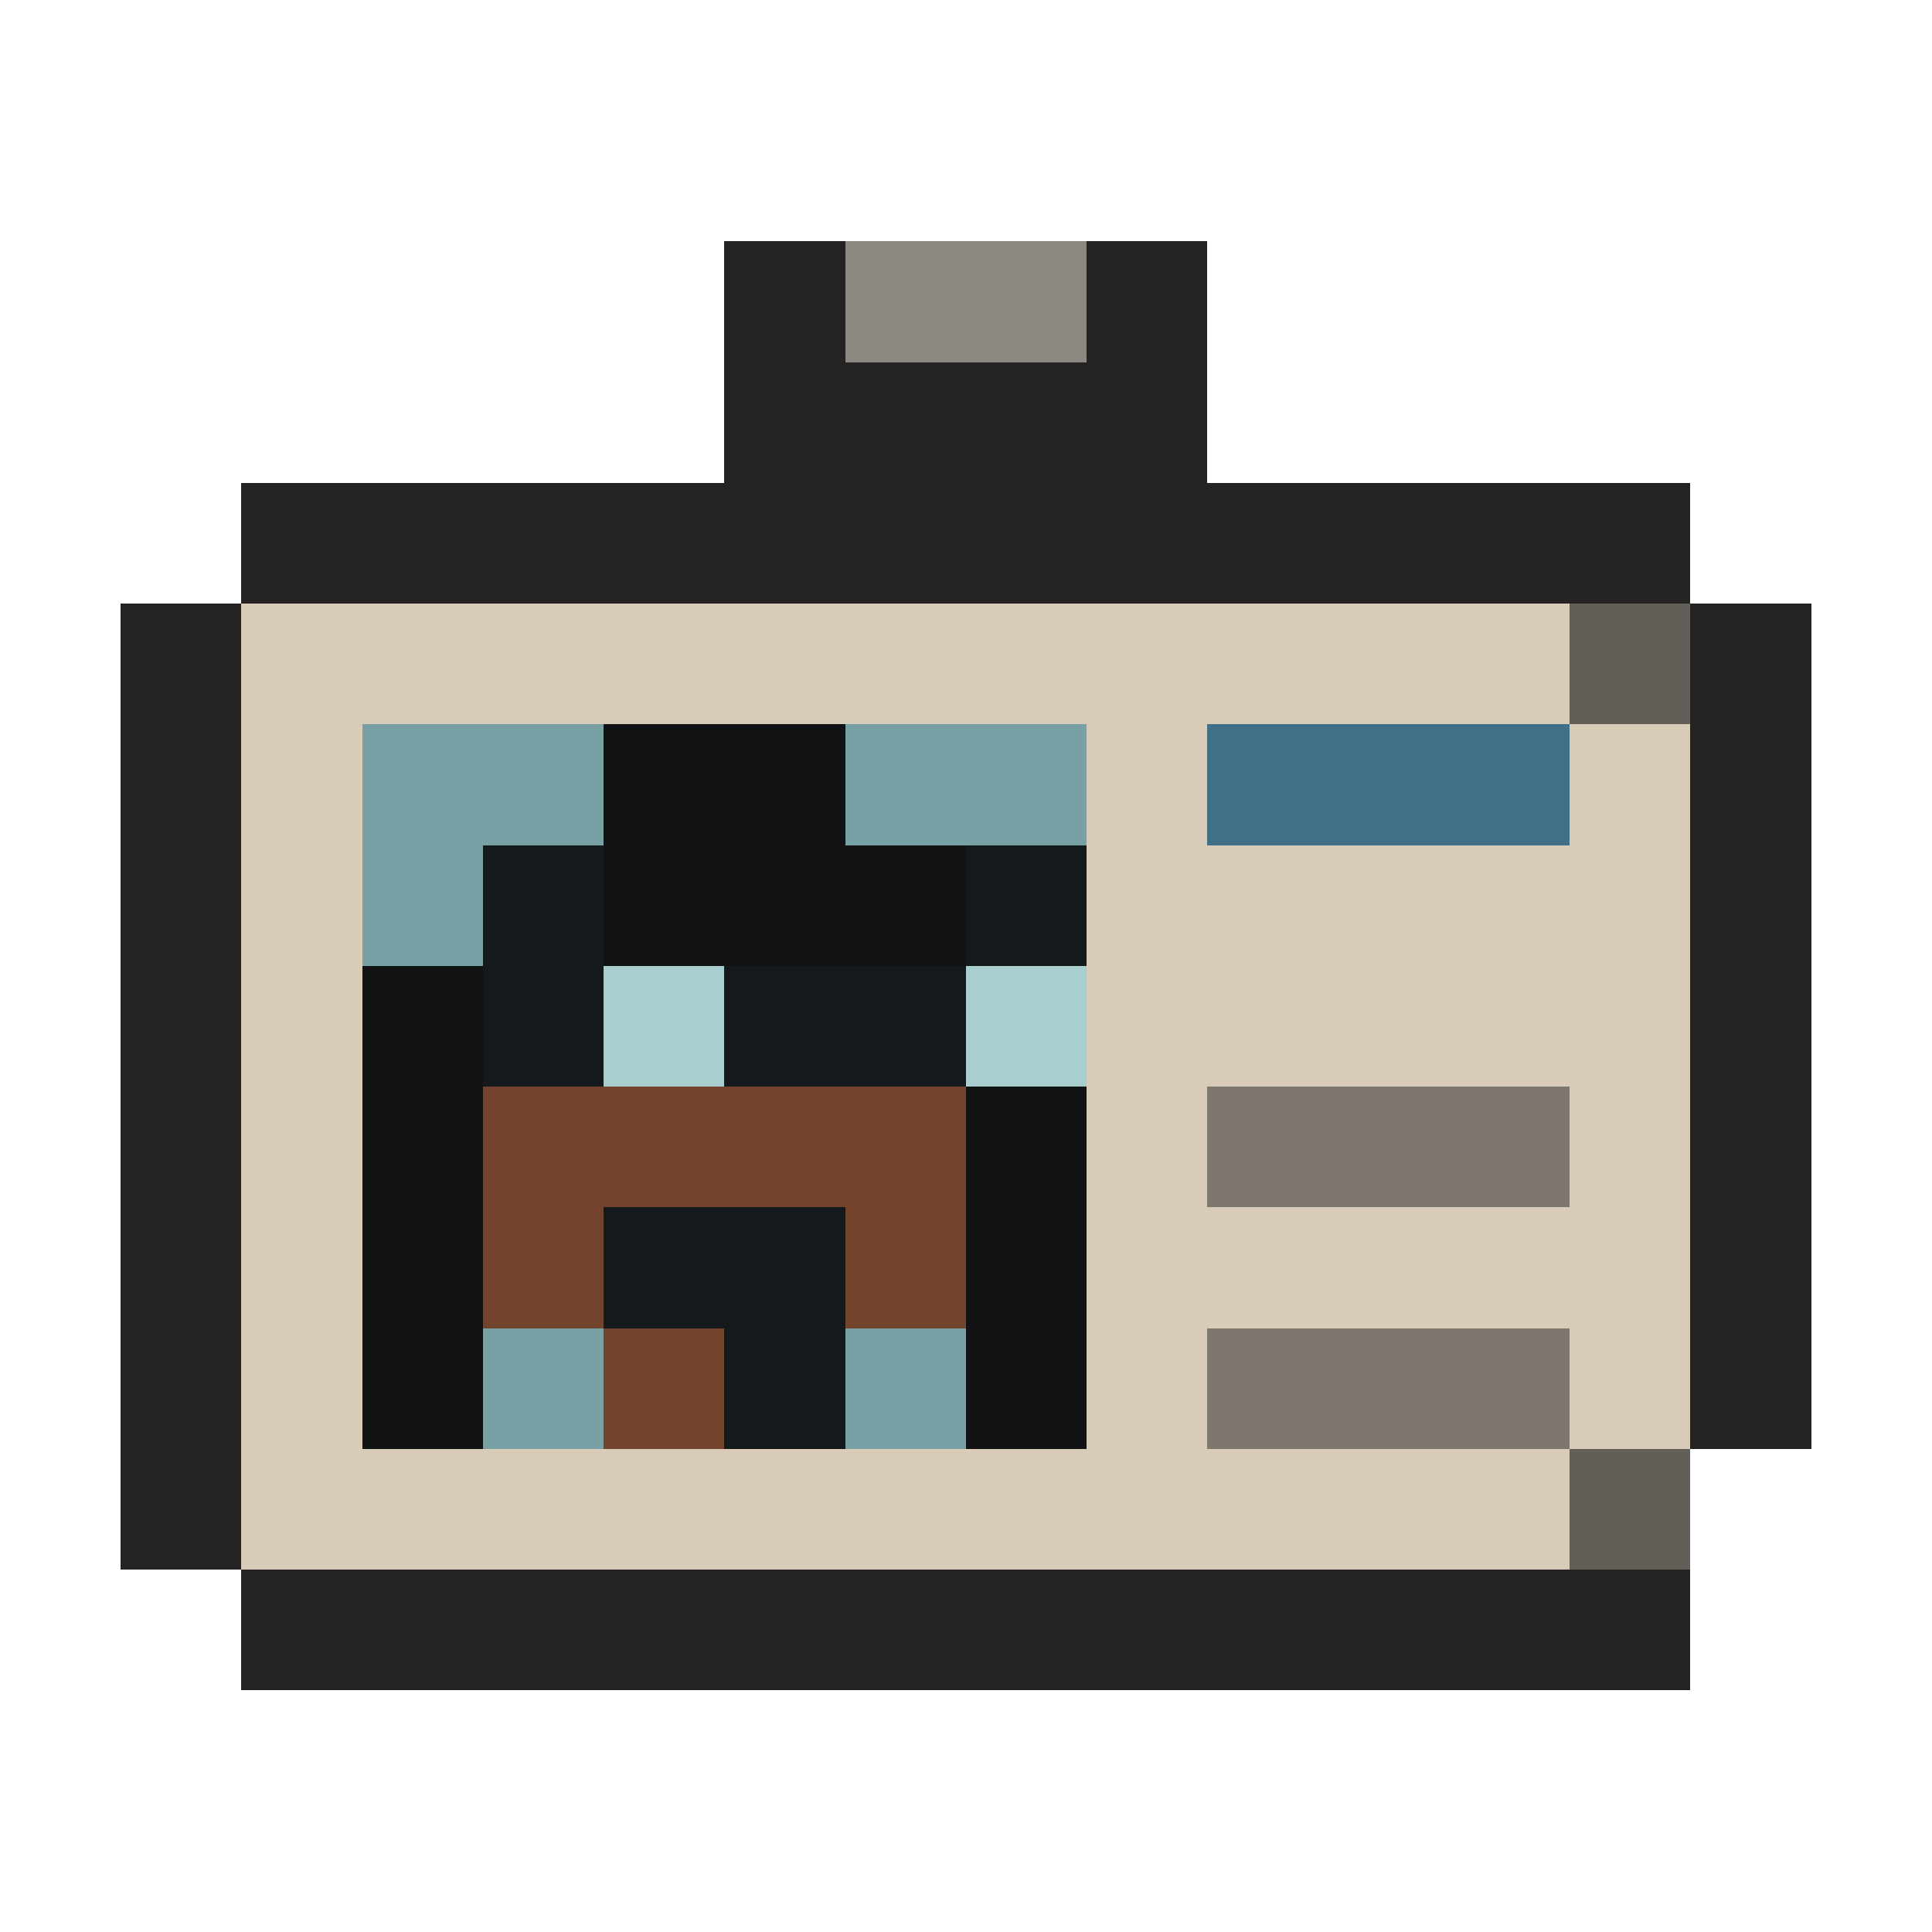
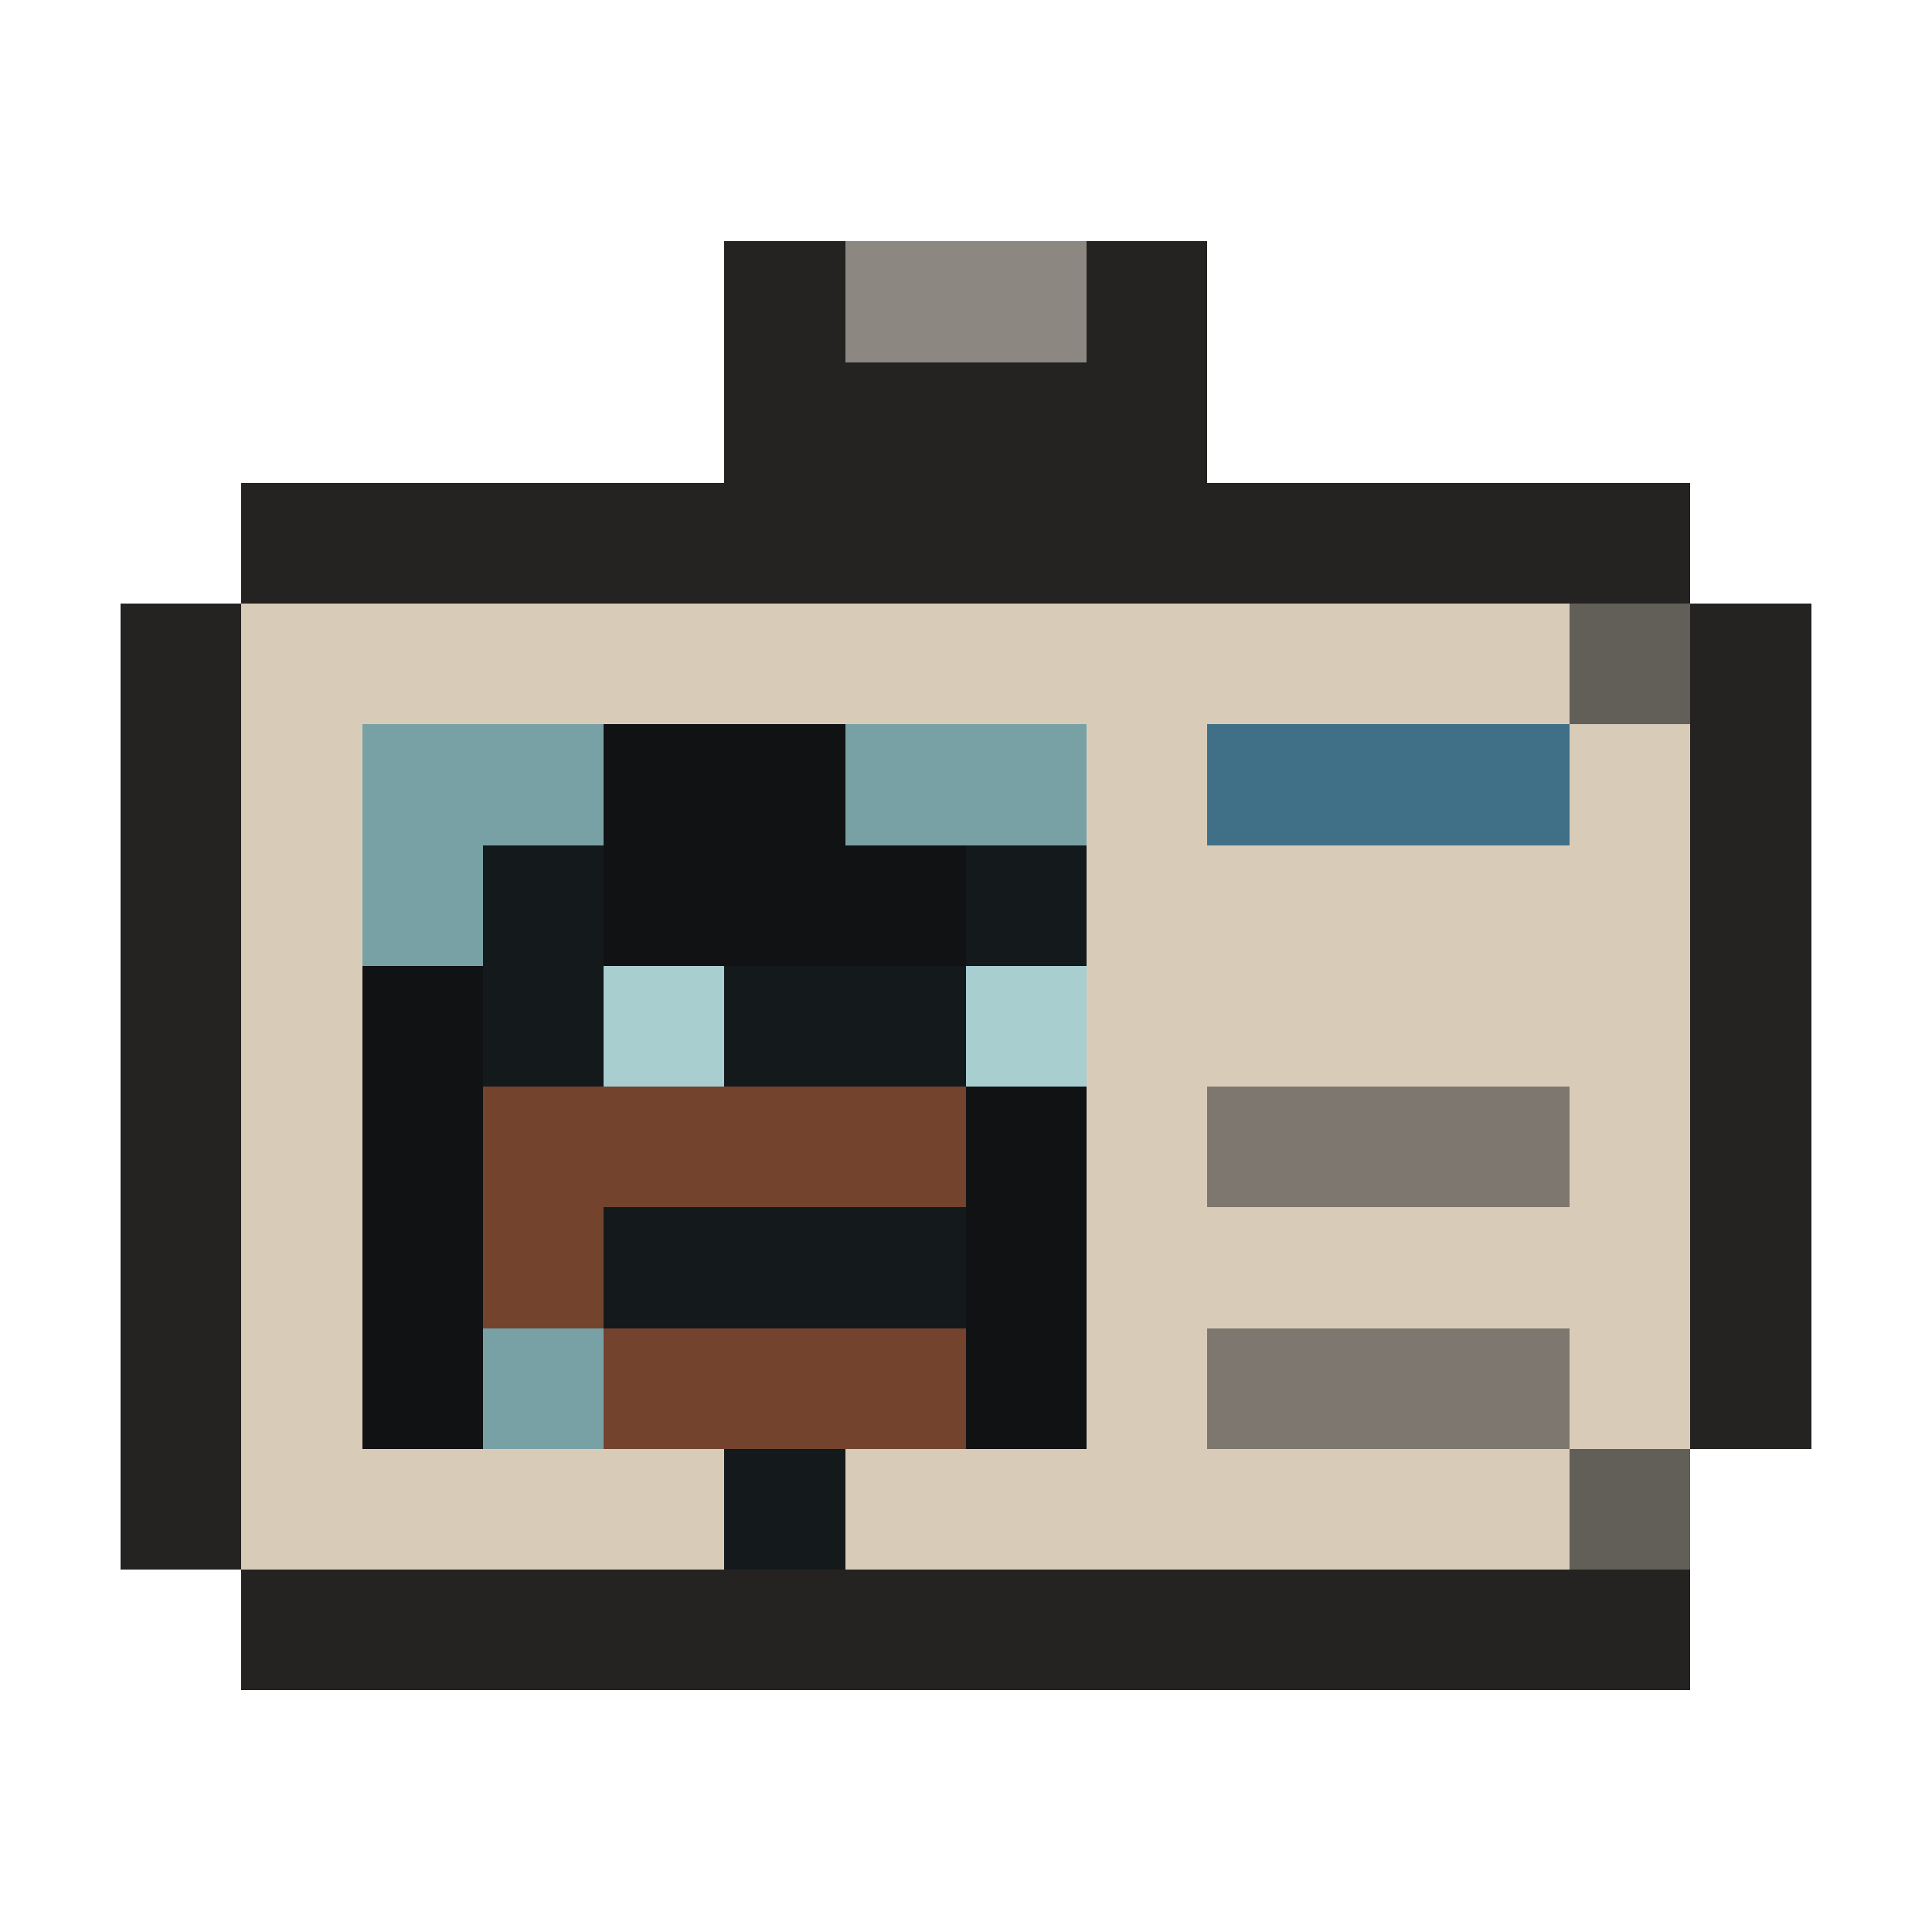
<svg xmlns="http://www.w3.org/2000/svg" viewBox="0 0 16 16" shape-rendering="crispEdges" data-m98-concept="about-myles" data-m98-grid="16">
  <path fill="#242322" d="M6 2H10V4H14V5H15V12H14V14H2V13H1V5H2V4H6Z" />
  <rect fill="#8c8881" x="7" y="2" width="2" height="1" />
  <rect fill="#625f58" x="2" y="5" width="12" height="8" />
  <path fill="#d8ccb9" d="M2 5H13V6H14V12H13V13H2Z" />
  <rect fill="#78a1a6" x="3" y="6" width="6" height="6" />
  <path fill="#111214" d="M5 6H7V7H8V8H9V12H8V11H7V10H5V11H4V12H3V8H4V7H5Z" />
  <path fill="#73432e" d="M5 8H7V9H8V11H7V12H5V11H4V9H5Z" />
  <rect fill="#9a5e3e" x="5" y="8" width="2" height="1" />
  <path fill="#14191c" d="M4 7H5V8H6V9H4ZM7 8H8V7H9V9H7ZM6 8H7V9H6Z" />
  <rect fill="#a9ced0" x="5" y="8" width="1" height="1" />
  <rect fill="#a9ced0" x="8" y="8" width="1" height="1" />
-   <rect fill="#14191c" x="5" y="10" width="2" height="1" />
-   <rect fill="#14191c" x="6" y="11" width="1" height="1" />
+   <rect fill="#14191c" x="5" y="10" width="3" height="1" />
+   <rect fill="#73432e" x="5" y="11" width="3" height="1" />
+   <rect fill="#14191c" x="6" y="12" width="1" height="1" />
  <rect fill="#3f7087" x="10" y="6" width="3" height="1" />
  <rect fill="#7d776f" x="10" y="9" width="3" height="1" />
  <rect fill="#7d776f" x="10" y="11" width="3" height="1" />
</svg>
